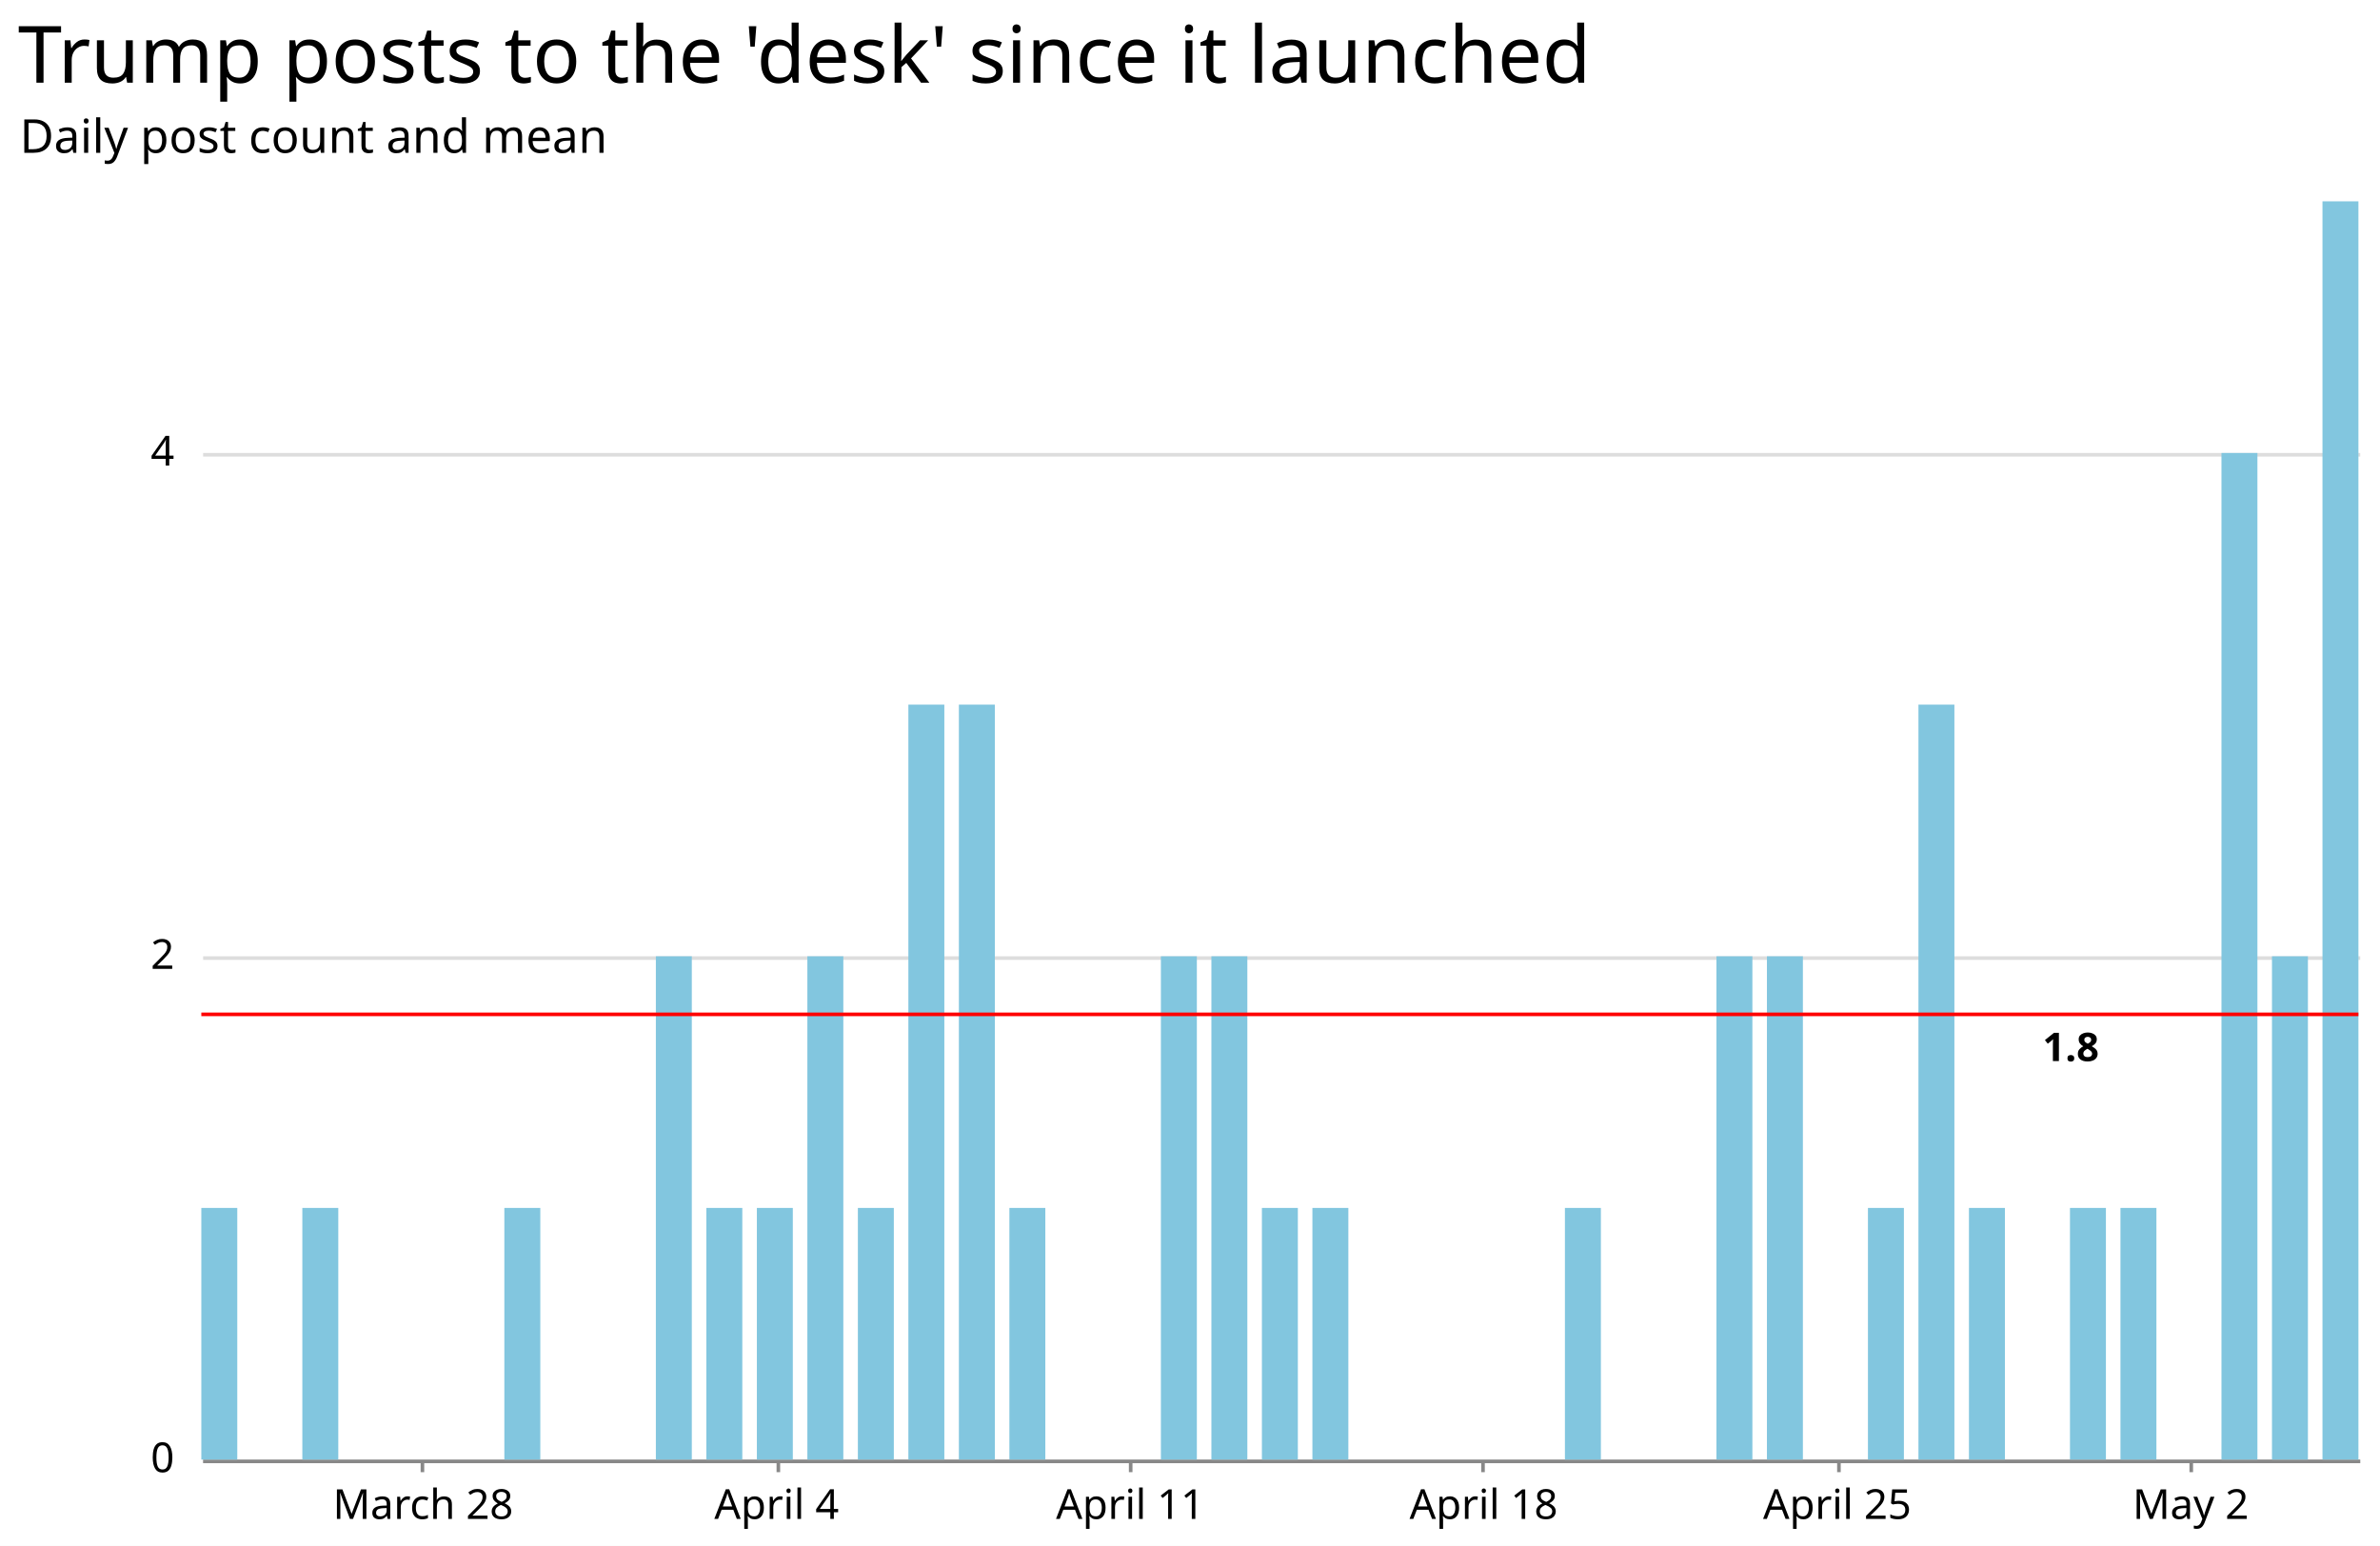
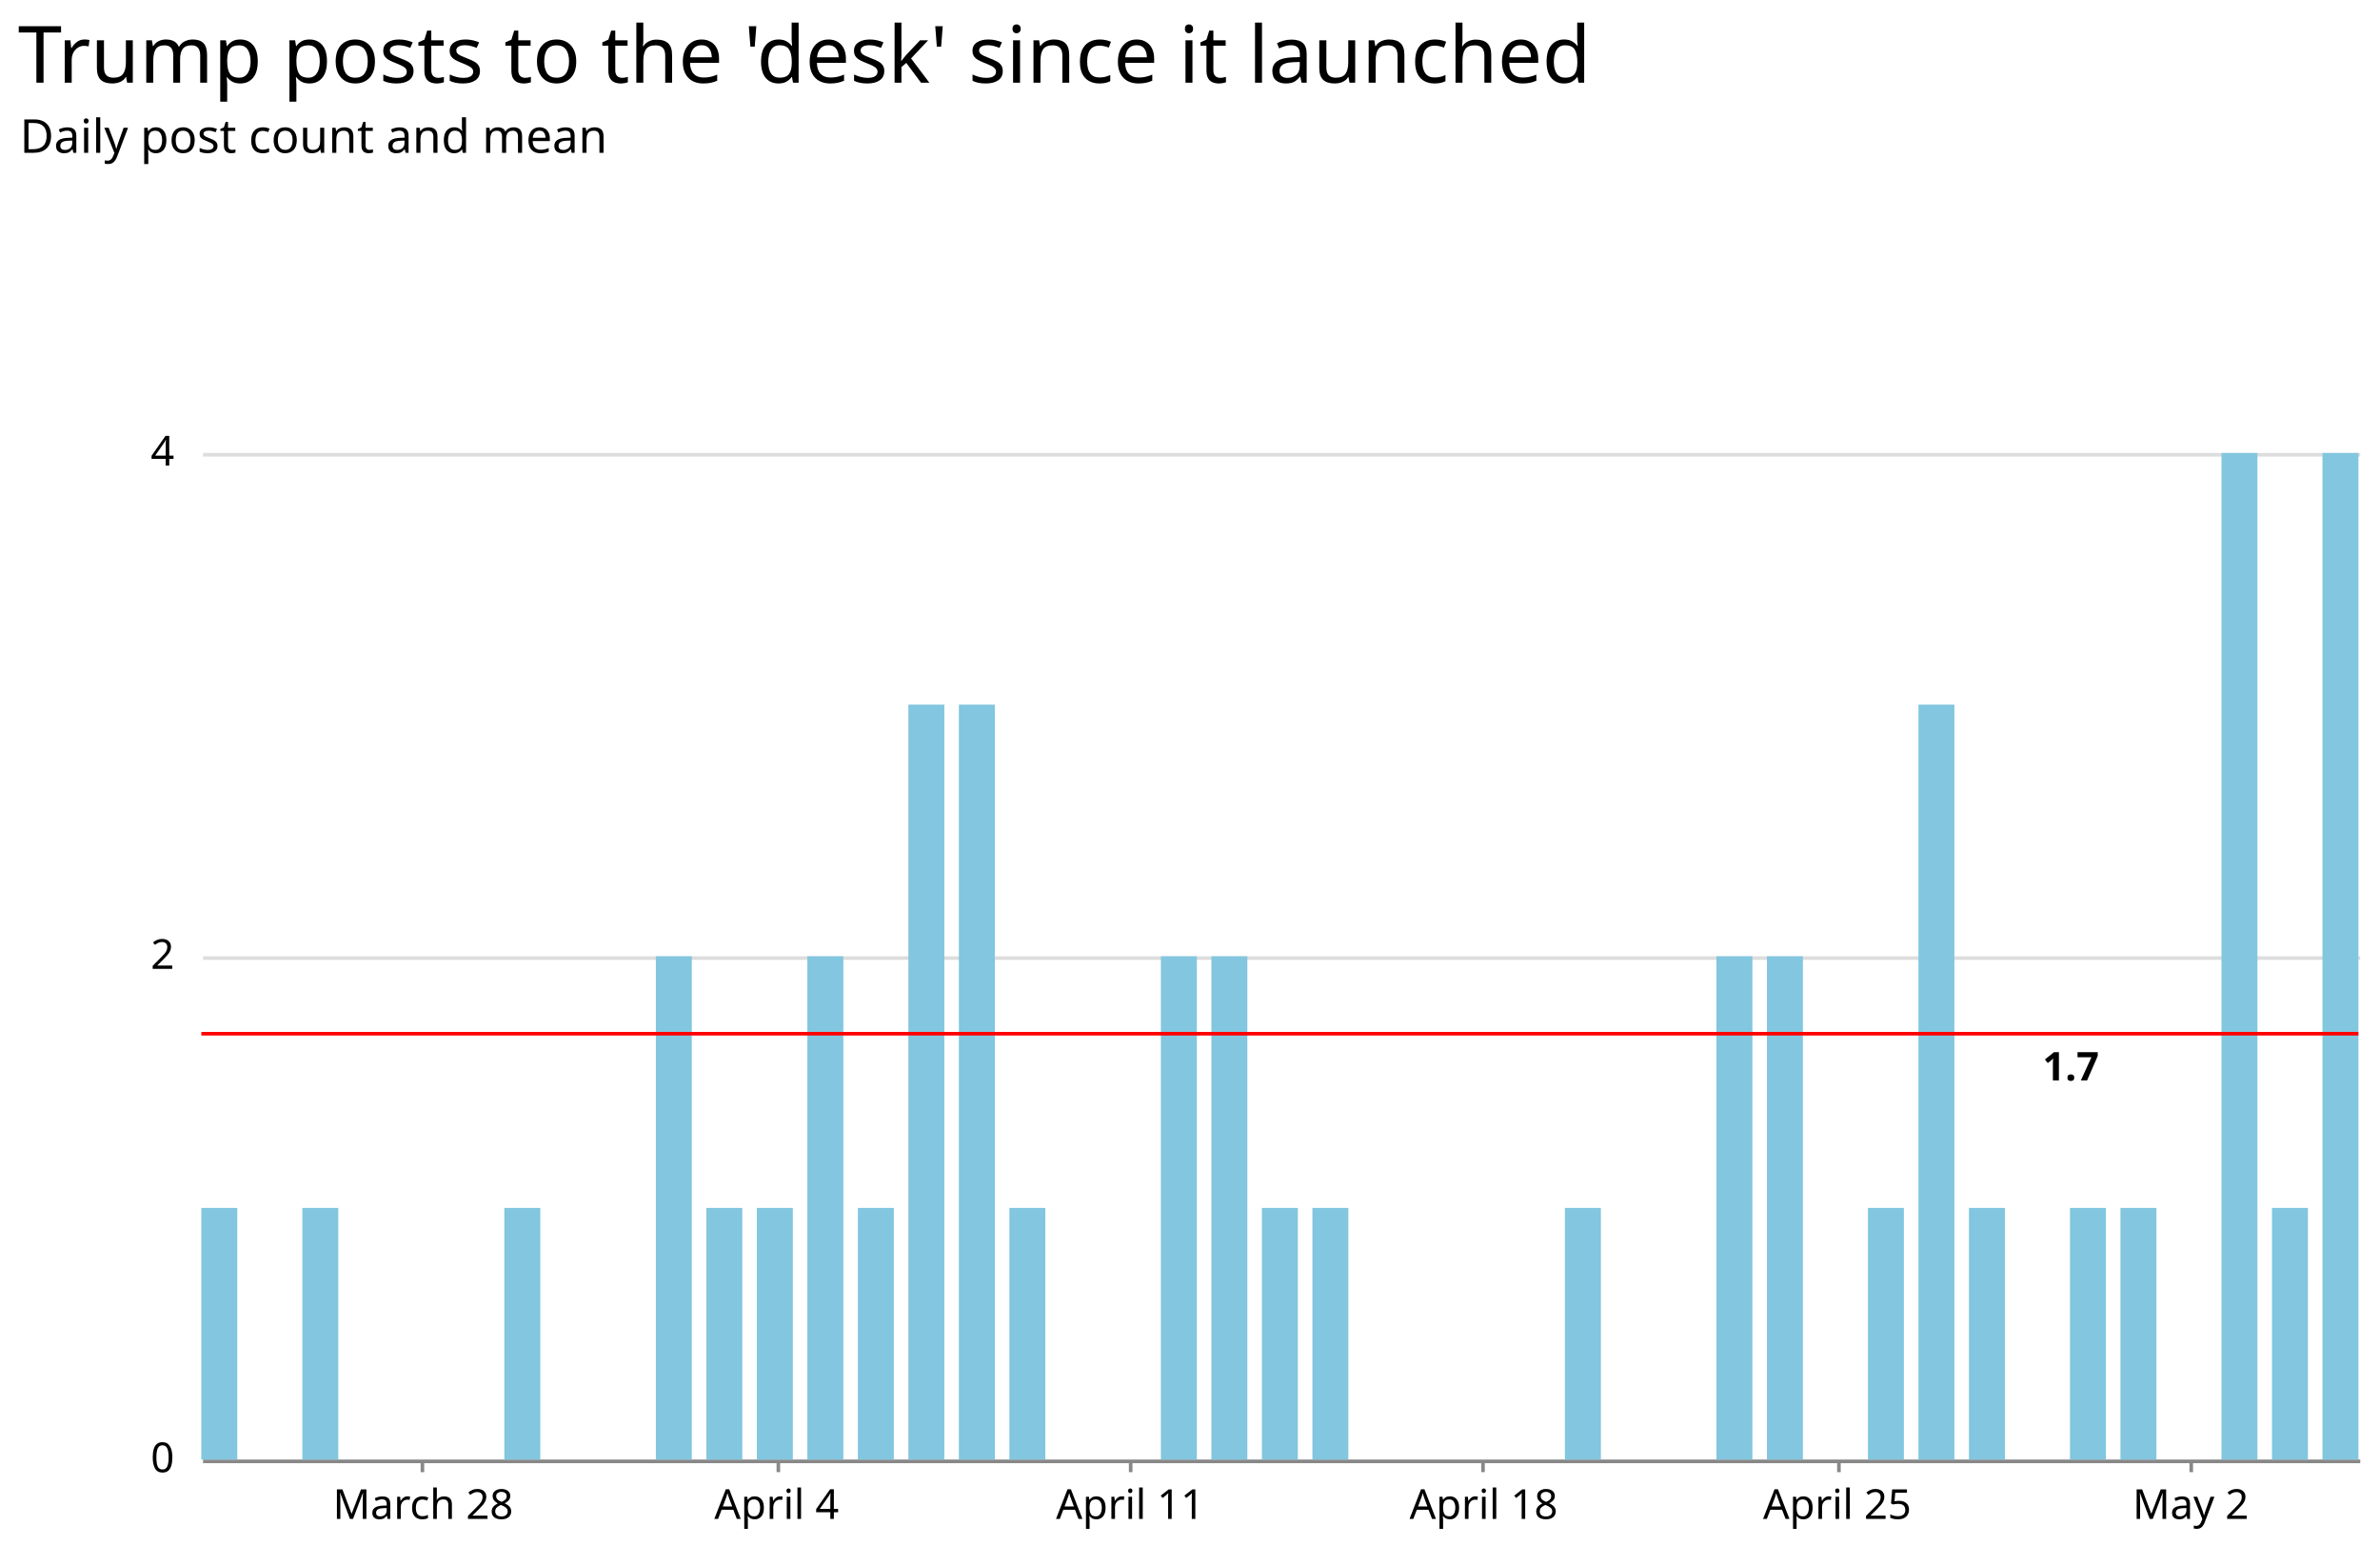
<svg xmlns="http://www.w3.org/2000/svg" version="1.1" class="marks" width="662" height="430" viewBox="0 0 662 430">
  <rect width="662" height="430" fill="#ffffff" />
  <g fill="none" stroke-miterlimit="10" transform="translate(56,56)">
    <g class="mark-group role-frame root" role="graphics-object" aria-roledescription="group mark container">
      <g transform="translate(0,0)">
        <path class="background" aria-hidden="true" d="M0.5,0.5h600v350h-600Z" stroke="#ddd" stroke-opacity="0" />
        <g>
          <g class="mark-group role-axis" role="graphics-symbol" aria-roledescription="axis" aria-label="Y-axis for a linear scale with values from 0 to 5">
            <g transform="translate(0.5,0.5)">
              <path class="background" aria-hidden="true" d="M0,0h0v0h0Z" pointer-events="none" />
              <g>
                <g class="mark-rule role-axis-grid" pointer-events="none">
                  <line transform="translate(0,350)" x2="600" y2="0" stroke="#dddddd" stroke-width="1" opacity="1" />
                  <line transform="translate(0,210)" x2="600" y2="0" stroke="#dddddd" stroke-width="1" opacity="1" />
                  <line transform="translate(0,70)" x2="600" y2="0" stroke="#dddddd" stroke-width="1" opacity="1" />
                </g>
              </g>
              <path class="foreground" aria-hidden="true" d="" pointer-events="none" display="none" />
            </g>
          </g>
          <g class="mark-group role-axis" role="graphics-symbol" aria-roledescription="axis" aria-label="X-axis for a time scale with values from Tuesday, 23 March 2021, 3:27:27 PM to Wednesday, 05 May 2021, 8:32:32 AM">
            <g transform="translate(0.5,350.5)">
              <path class="background" aria-hidden="true" d="M0,0h0v0h0Z" pointer-events="none" />
              <g>
                <g class="mark-rule role-axis-tick" pointer-events="none">
                  <line transform="translate(61,0)" x2="0" y2="3" stroke="#888" stroke-width="1" opacity="1" />
                  <line transform="translate(160,0)" x2="0" y2="3" stroke="#888" stroke-width="1" opacity="1" />
                  <line transform="translate(258,0)" x2="0" y2="3" stroke="#888" stroke-width="1" opacity="1" />
                  <line transform="translate(356,0)" x2="0" y2="3" stroke="#888" stroke-width="1" opacity="1" />
                  <line transform="translate(455,0)" x2="0" y2="3" stroke="#888" stroke-width="1" opacity="1" />
                  <line transform="translate(553,0)" x2="0" y2="3" stroke="#888" stroke-width="1" opacity="1" />
                </g>
                <g class="mark-text role-axis-label" pointer-events="none">
                  <text text-anchor="middle" transform="translate(61.19048,16)" font-family="Benton Gothic, sans" font-size="11.5px" font-weight="normal" fill="#000" opacity="1">March 28</text>
                  <text text-anchor="middle" transform="translate(159.5238,16)" font-family="Benton Gothic, sans" font-size="11.5px" font-weight="normal" fill="#000" opacity="1">April 4</text>
                  <text text-anchor="middle" transform="translate(257.8571,16)" font-family="Benton Gothic, sans" font-size="11.5px" font-weight="normal" fill="#000" opacity="1">April 11</text>
                  <text text-anchor="middle" transform="translate(356.1905,16)" font-family="Benton Gothic, sans" font-size="11.5px" font-weight="normal" fill="#000" opacity="1">April 18</text>
                  <text text-anchor="middle" transform="translate(454.5238,16)" font-family="Benton Gothic, sans" font-size="11.5px" font-weight="normal" fill="#000" opacity="1">April 25</text>
                  <text text-anchor="middle" transform="translate(552.8571,16)" font-family="Benton Gothic, sans" font-size="11.5px" font-weight="normal" fill="#000" opacity="1">May 2</text>
                </g>
                <g class="mark-rule role-axis-domain" pointer-events="none">
                  <line transform="translate(0,0)" x2="600" y2="0" stroke="#888" stroke-width="1" opacity="1" />
                </g>
              </g>
              <path class="foreground" aria-hidden="true" d="" pointer-events="none" display="none" />
            </g>
          </g>
          <g class="mark-group role-axis" role="graphics-symbol" aria-roledescription="axis" aria-label="Y-axis titled 'Daily post count and mean' for a linear scale with values from 0 to 5">
            <g transform="translate(-5.5,0.5)">
              <path class="background" aria-hidden="true" d="M0,0h0v0h0Z" pointer-events="none" />
              <g>
                <g class="mark-rule role-axis-tick" pointer-events="none">
                  <line transform="translate(0,350)" x2="0" y2="0" stroke="#888" stroke-width="1" opacity="1" />
                  <line transform="translate(0,210)" x2="0" y2="0" stroke="#888" stroke-width="1" opacity="1" />
                  <line transform="translate(0,70)" x2="0" y2="0" stroke="#888" stroke-width="1" opacity="1" />
                </g>
                <g class="mark-text role-axis-label" pointer-events="none">
                  <text text-anchor="end" transform="translate(-2,353)" font-family="Benton Gothic, sans" font-size="11.5px" font-weight="normal" fill="#000" opacity="1">0</text>
                  <text text-anchor="end" transform="translate(-2,213)" font-family="Benton Gothic, sans" font-size="11.5px" font-weight="normal" fill="#000" opacity="1">2</text>
                  <text text-anchor="end" transform="translate(-2,73)" font-family="Benton Gothic, sans" font-size="11.5px" font-weight="normal" fill="#000" opacity="1">4</text>
                </g>
                <g class="mark-rule role-axis-domain" pointer-events="none">
                  <line transform="translate(0,350)" x2="0" y2="-350" stroke="#888" stroke-opacity="0" stroke-width="1" opacity="1" />
                </g>
                <g class="mark-text role-axis-title" pointer-events="none">
                  <text text-anchor="start" transform="translate(-45,-14)" font-family="Benton Gothic Bold, sans" font-size="13px" font-weight="normal" fill="#000" opacity="1">Daily post count and mean</text>
                </g>
              </g>
              <path class="foreground" aria-hidden="true" d="" pointer-events="none" display="none" />
            </g>
          </g>
          <g class="mark-rect role-mark layer_0_marks" role="graphics-symbol" aria-roledescription="rect mark container">
            <path d="M1.0161761387905699e-7,280h10v70h-10Z" fill="#82c6df" />
            <path d="M28.095,280h10v70h-10Z" fill="#82c6df" />
            <path d="M84.286,280h10v70h-10Z" fill="#82c6df" />
            <path d="M126.429,210h10v140h-10Z" fill="#82c6df" />
            <path d="M140.476,280h10v70h-10Z" fill="#82c6df" />
            <path d="M154.524,280h10v70h-10Z" fill="#82c6df" />
            <path d="M168.571,210h10v140h-10Z" fill="#82c6df" />
            <path d="M182.619,280h10v70h-10Z" fill="#82c6df" />
            <path d="M196.667,140h10v210h-10Z" fill="#82c6df" />
            <path d="M210.714,140h10v210h-10Z" fill="#82c6df" />
            <path d="M224.762,280h10v70h-10Z" fill="#82c6df" />
            <path d="M266.905,210h10v140h-10Z" fill="#82c6df" />
            <path d="M280.952,210h10v140h-10Z" fill="#82c6df" />
            <path d="M295,280h10v70h-10Z" fill="#82c6df" />
            <path d="M309.048,280h10v70h-10Z" fill="#82c6df" />
            <path d="M379.286,280h10v70h-10Z" fill="#82c6df" />
            <path d="M421.429,210h10v140h-10Z" fill="#82c6df" />
            <path d="M435.476,210h10v140h-10Z" fill="#82c6df" />
            <path d="M463.571,280h10v70h-10Z" fill="#82c6df" />
            <path d="M477.619,140h10v210h-10Z" fill="#82c6df" />
            <path d="M491.667,280h10v70h-10Z" fill="#82c6df" />
            <path d="M519.762,280h10v70h-10Z" fill="#82c6df" />
            <path d="M533.81,280h10v70h-10Z" fill="#82c6df" />
            <path d="M561.905,70h10v280h-10Z" fill="#82c6df" />
-             <path d="M575.952,210h10v140h-10Z" fill="#82c6df" />
-             <path d="M590,0h10v350h-10Z" fill="#82c6df" />
+             <path d="M575.952,280h10v70h-10Z" fill="#82c6df" />
+             <path d="M590,70h10v280h-10Z" fill="#82c6df" />
          </g>
          <g class="mark-rule role-mark layer_1_marks" role="graphics-symbol" aria-roledescription="rule mark container">
-             <line transform="translate(0,226.1538)" x2="600" y2="0" stroke="red" />
+             <line transform="translate(0,231.5385)" x2="600" y2="0" stroke="red" />
          </g>
          <g class="mark-text role-mark layer_2_marks" role="graphics-object" aria-roledescription="text mark container">
-             <text text-anchor="middle" transform="translate(520,239.1538)" font-family="sans-serif" font-size="11px" font-weight="bold" fill="black">1.8</text>
+             <text text-anchor="middle" transform="translate(520,244.5385)" font-family="sans-serif" font-size="11px" font-weight="bold" fill="black">1.7</text>
          </g>
          <g class="mark-group role-title">
            <g transform="translate(-51,-50)">
              <path class="background" aria-hidden="true" d="M0,0h0v0h0Z" pointer-events="none" />
              <g>
                <g class="mark-text role-title-text" role="graphics-symbol" aria-roledescription="title" aria-label="Title text 'Trump posts to the 'desk' since it launched'" pointer-events="none">
                  <text text-anchor="start" transform="translate(0,17)" font-family="Benton Gothic Bold, sans" font-size="22px" font-weight="normal" fill="#000" opacity="1">Trump posts to the 'desk' since it launched</text>
                </g>
              </g>
              <path class="foreground" aria-hidden="true" d="" pointer-events="none" display="none" />
            </g>
          </g>
        </g>
        <path class="foreground" aria-hidden="true" d="" display="none" />
      </g>
    </g>
  </g>
</svg>
